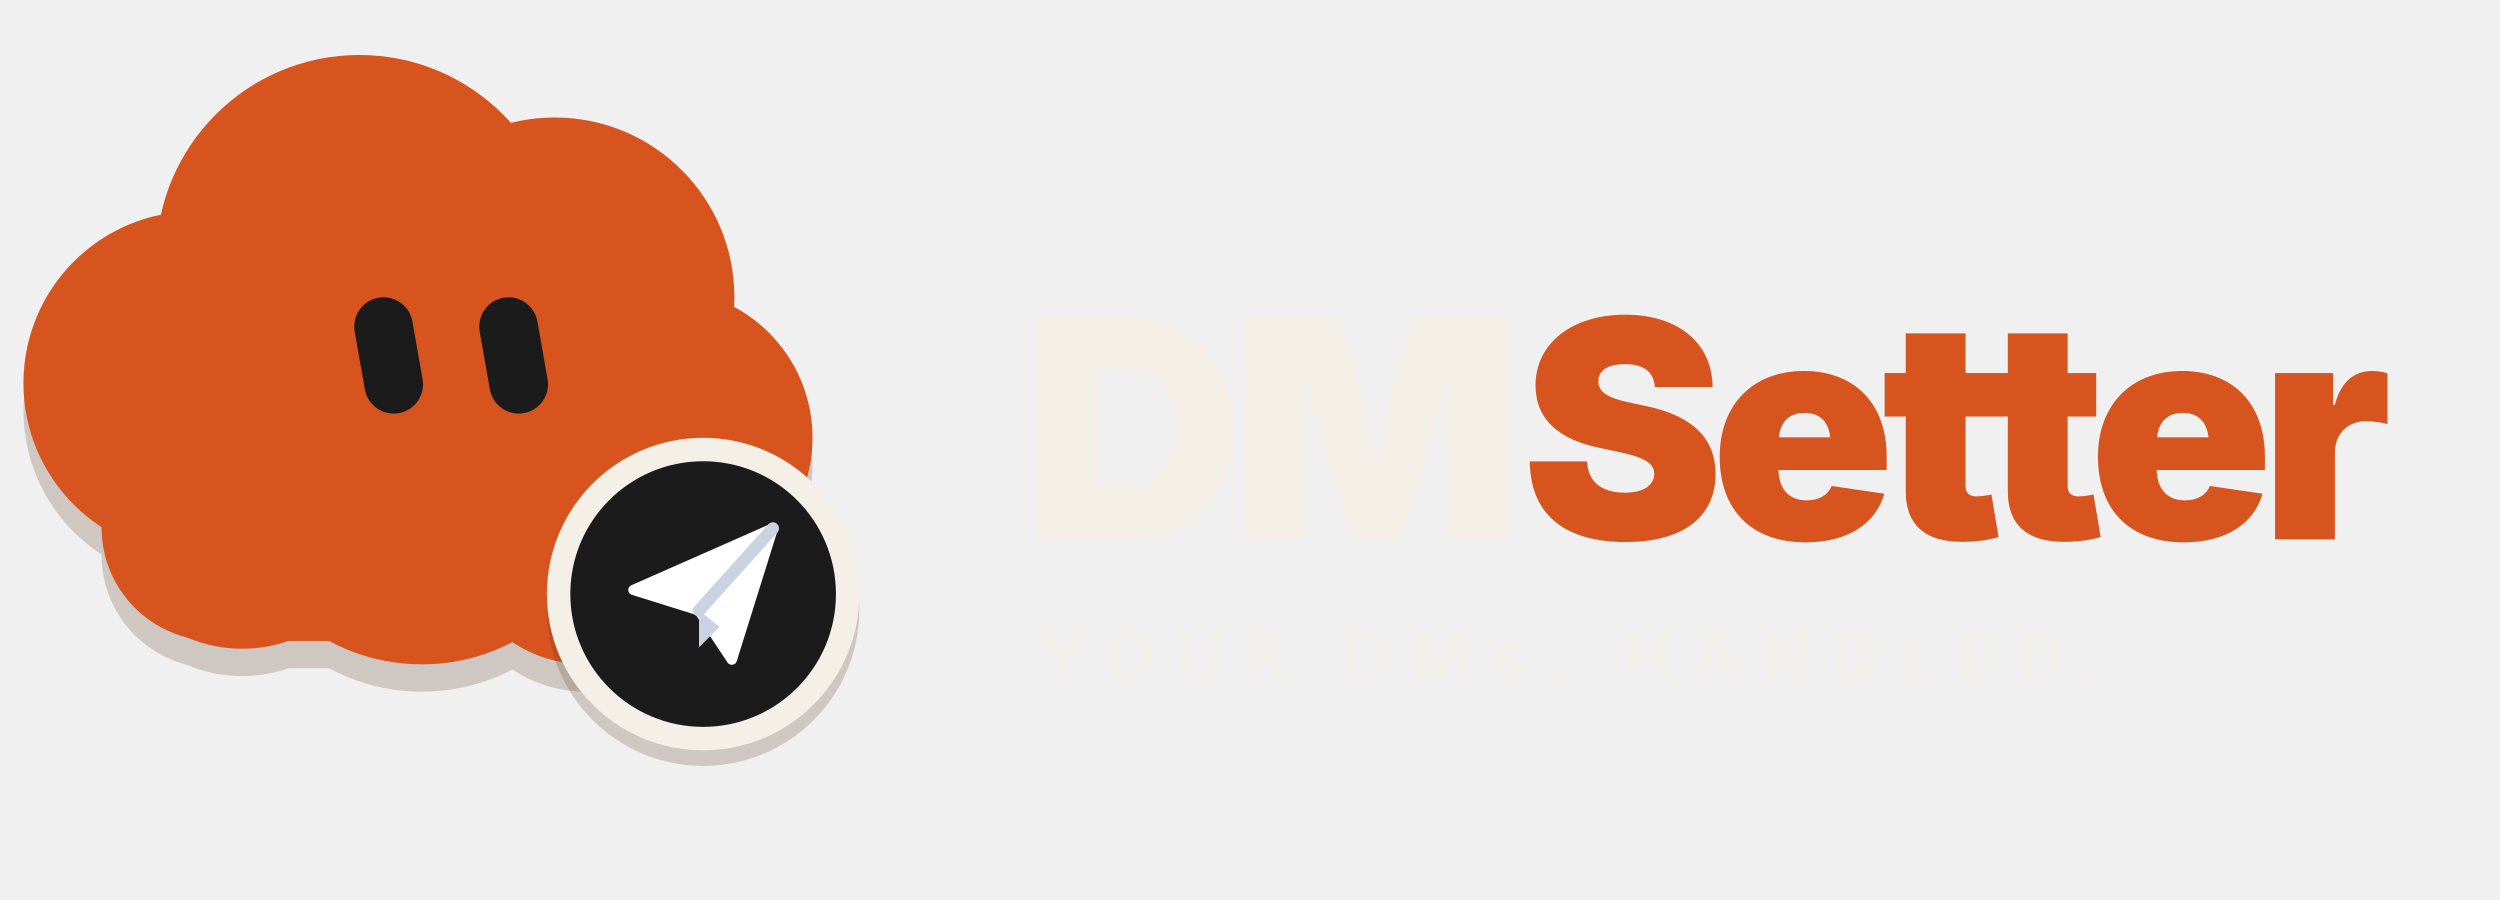
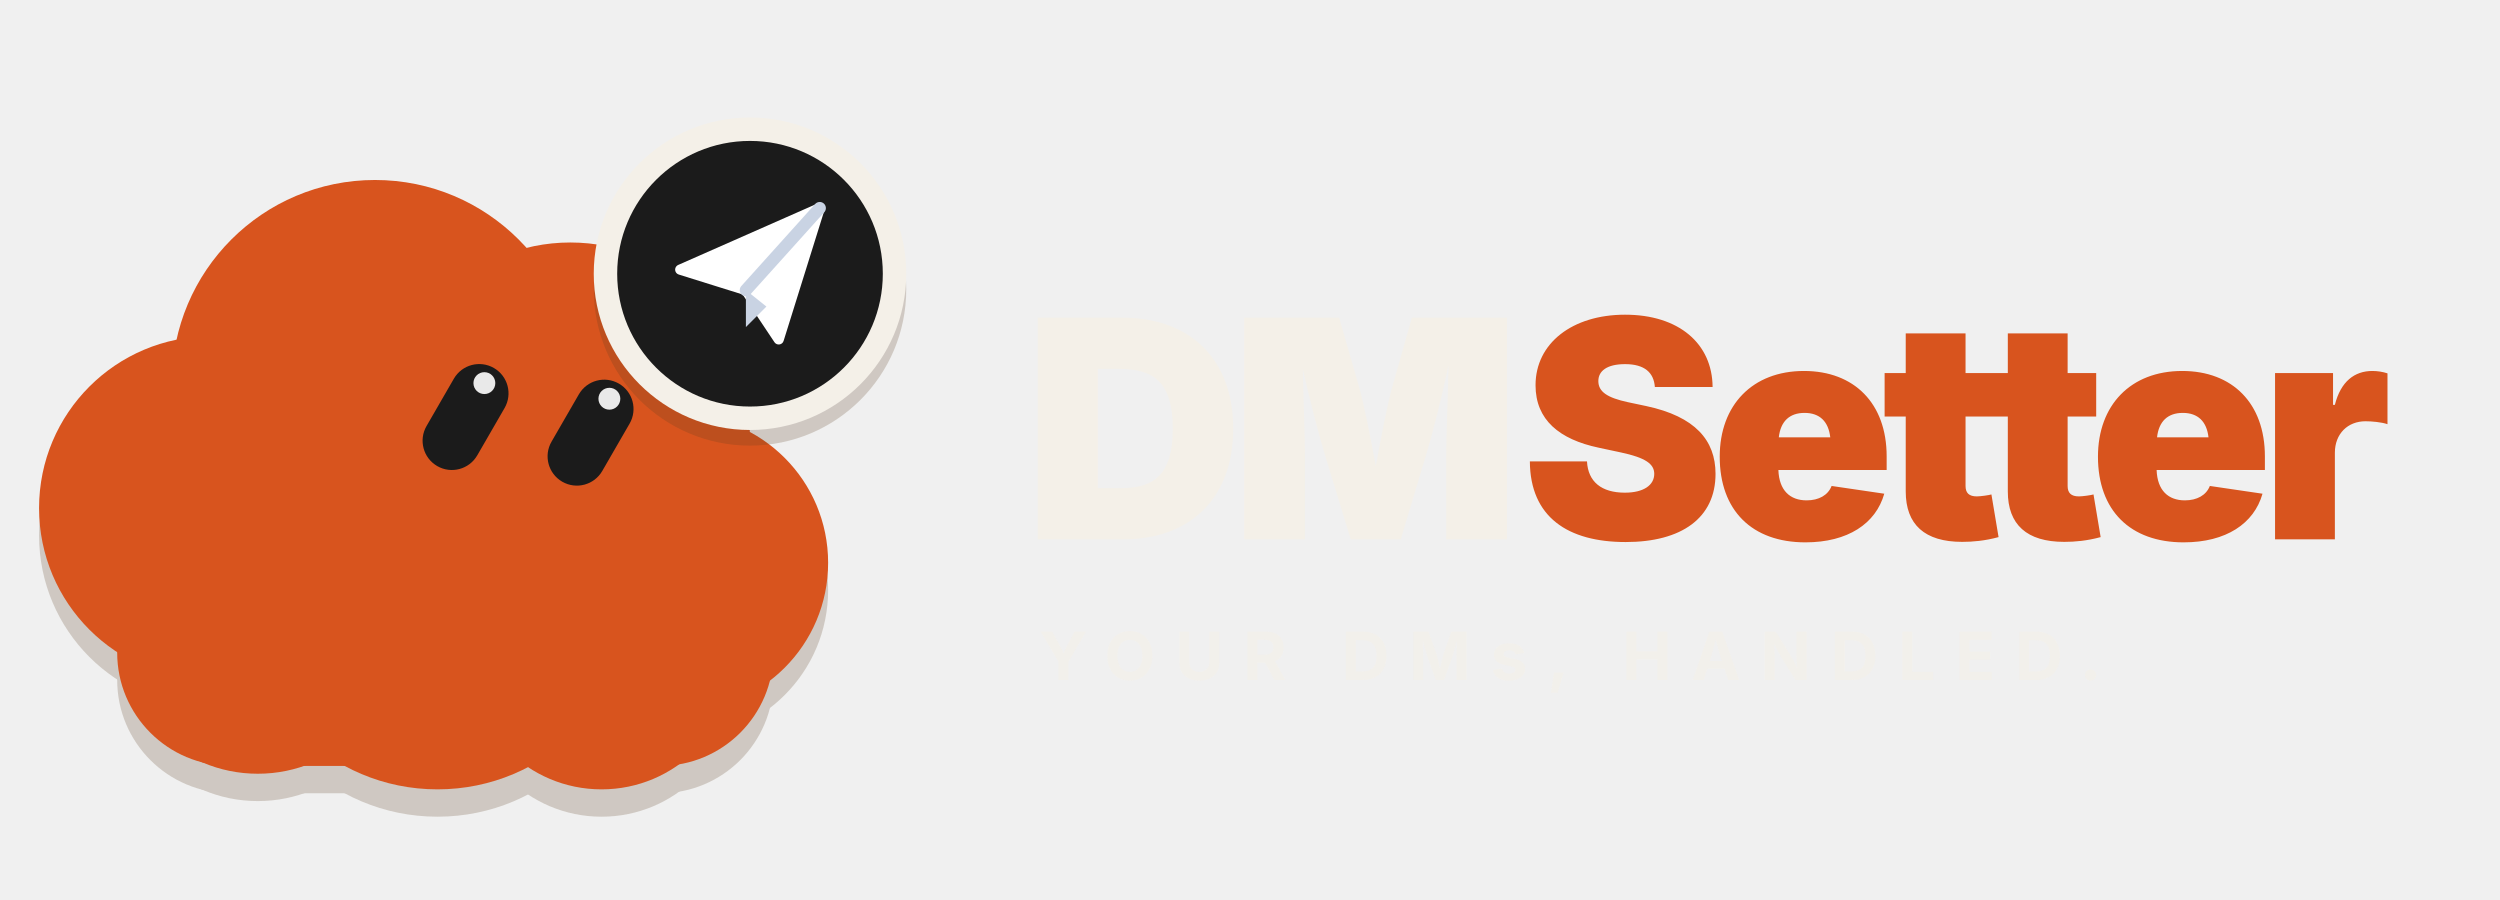
<svg xmlns="http://www.w3.org/2000/svg" viewBox="0 0 640 230" width="520" height="187">
-   <g transform="translate(-20 -20)">
+   <g transform="translate(-16 12)">
    <g fill="#5A3C1E" opacity=".22">
      <circle cx="70" cy="125" r="44" />
      <circle cx="112" cy="93" r="52" />
      <circle cx="162" cy="103" r="46" />
      <circle cx="190" cy="139" r="38" />
      <circle cx="128" cy="147" r="50" />
      <circle cx="82" cy="157" r="36" />
      <circle cx="170" cy="163" r="34" />
      <rect x="46" y="133" width="168" height="58" rx="29" />
    </g>
    <g fill="#D8541E">
      <circle cx="70" cy="118" r="44" />
      <circle cx="112" cy="86" r="52" />
      <circle cx="162" cy="96" r="46" />
      <circle cx="190" cy="132" r="38" />
      <circle cx="128" cy="140" r="50" />
      <circle cx="82" cy="150" r="36" />
      <circle cx="170" cy="156" r="34" />
      <rect x="46" y="126" width="168" height="58" rx="29" />
    </g>
-     <rect x="112" y="96" width="15" height="30" rx="7.5" fill="#1B1B1B" transform="rotate(-10 119 111)" />
-     <rect x="144" y="96" width="15" height="30" rx="7.5" fill="#1B1B1B" transform="rotate(-10 151 111)" />
-     <circle cx="200" cy="176" r="40" fill="#5A3C1E" opacity=".22" />
-     <circle cx="200" cy="172" r="40" fill="#F4F0E8" />
-     <circle cx="200" cy="172" r="34" fill="#1B1B1B" />
-     <g transform="translate(179 151) scale(1.05)">
+     <rect x="128" y="80" width="15" height="29" rx="7.5" fill="#1B1B1B" transform="rotate(30 135 94)" />
+     <rect x="160" y="84" width="15" height="29" rx="7.5" fill="#1B1B1B" transform="rotate(30 167 98)" />
+     <circle cx="140" cy="86" r="2.8" fill="#fff" opacity=".9" />
+     <circle cx="172" cy="90" r="2.8" fill="#fff" opacity=".9" />
+     <circle cx="208" cy="62" r="40" fill="#5A3C1E" opacity=".22" />
+     <circle cx="208" cy="58" r="40" fill="#F4F0E8" />
+     <circle cx="208" cy="58" r="34" fill="#1B1B1B" />
+     <g transform="translate(187 37) scale(1.05)">
      <path d="M3 19 L37 4 L27 36 L19 24 Z" fill="#fff" stroke="#fff" stroke-width="2.5" stroke-linejoin="round" />
      <path d="M19 24 L37 4" stroke="#C9D3E3" stroke-width="3" stroke-linecap="round" />
      <path d="M19 24 L19 33 L24 28" fill="#C9D3E3" />
    </g>
  </g>
  <text x="262" y="138" font-family="Inter" font-weight="900" font-size="78" letter-spacing="-3.5" fill="#F4F0E8">DM<tspan fill="#D8541E">Setter</tspan>
  </text>
  <text x="266" y="174" font-family="Inter" font-weight="700" font-size="17" letter-spacing="5" fill="#F4F0E8" opacity=".6">YOUR DMs, HANDLED.</text>
</svg>
